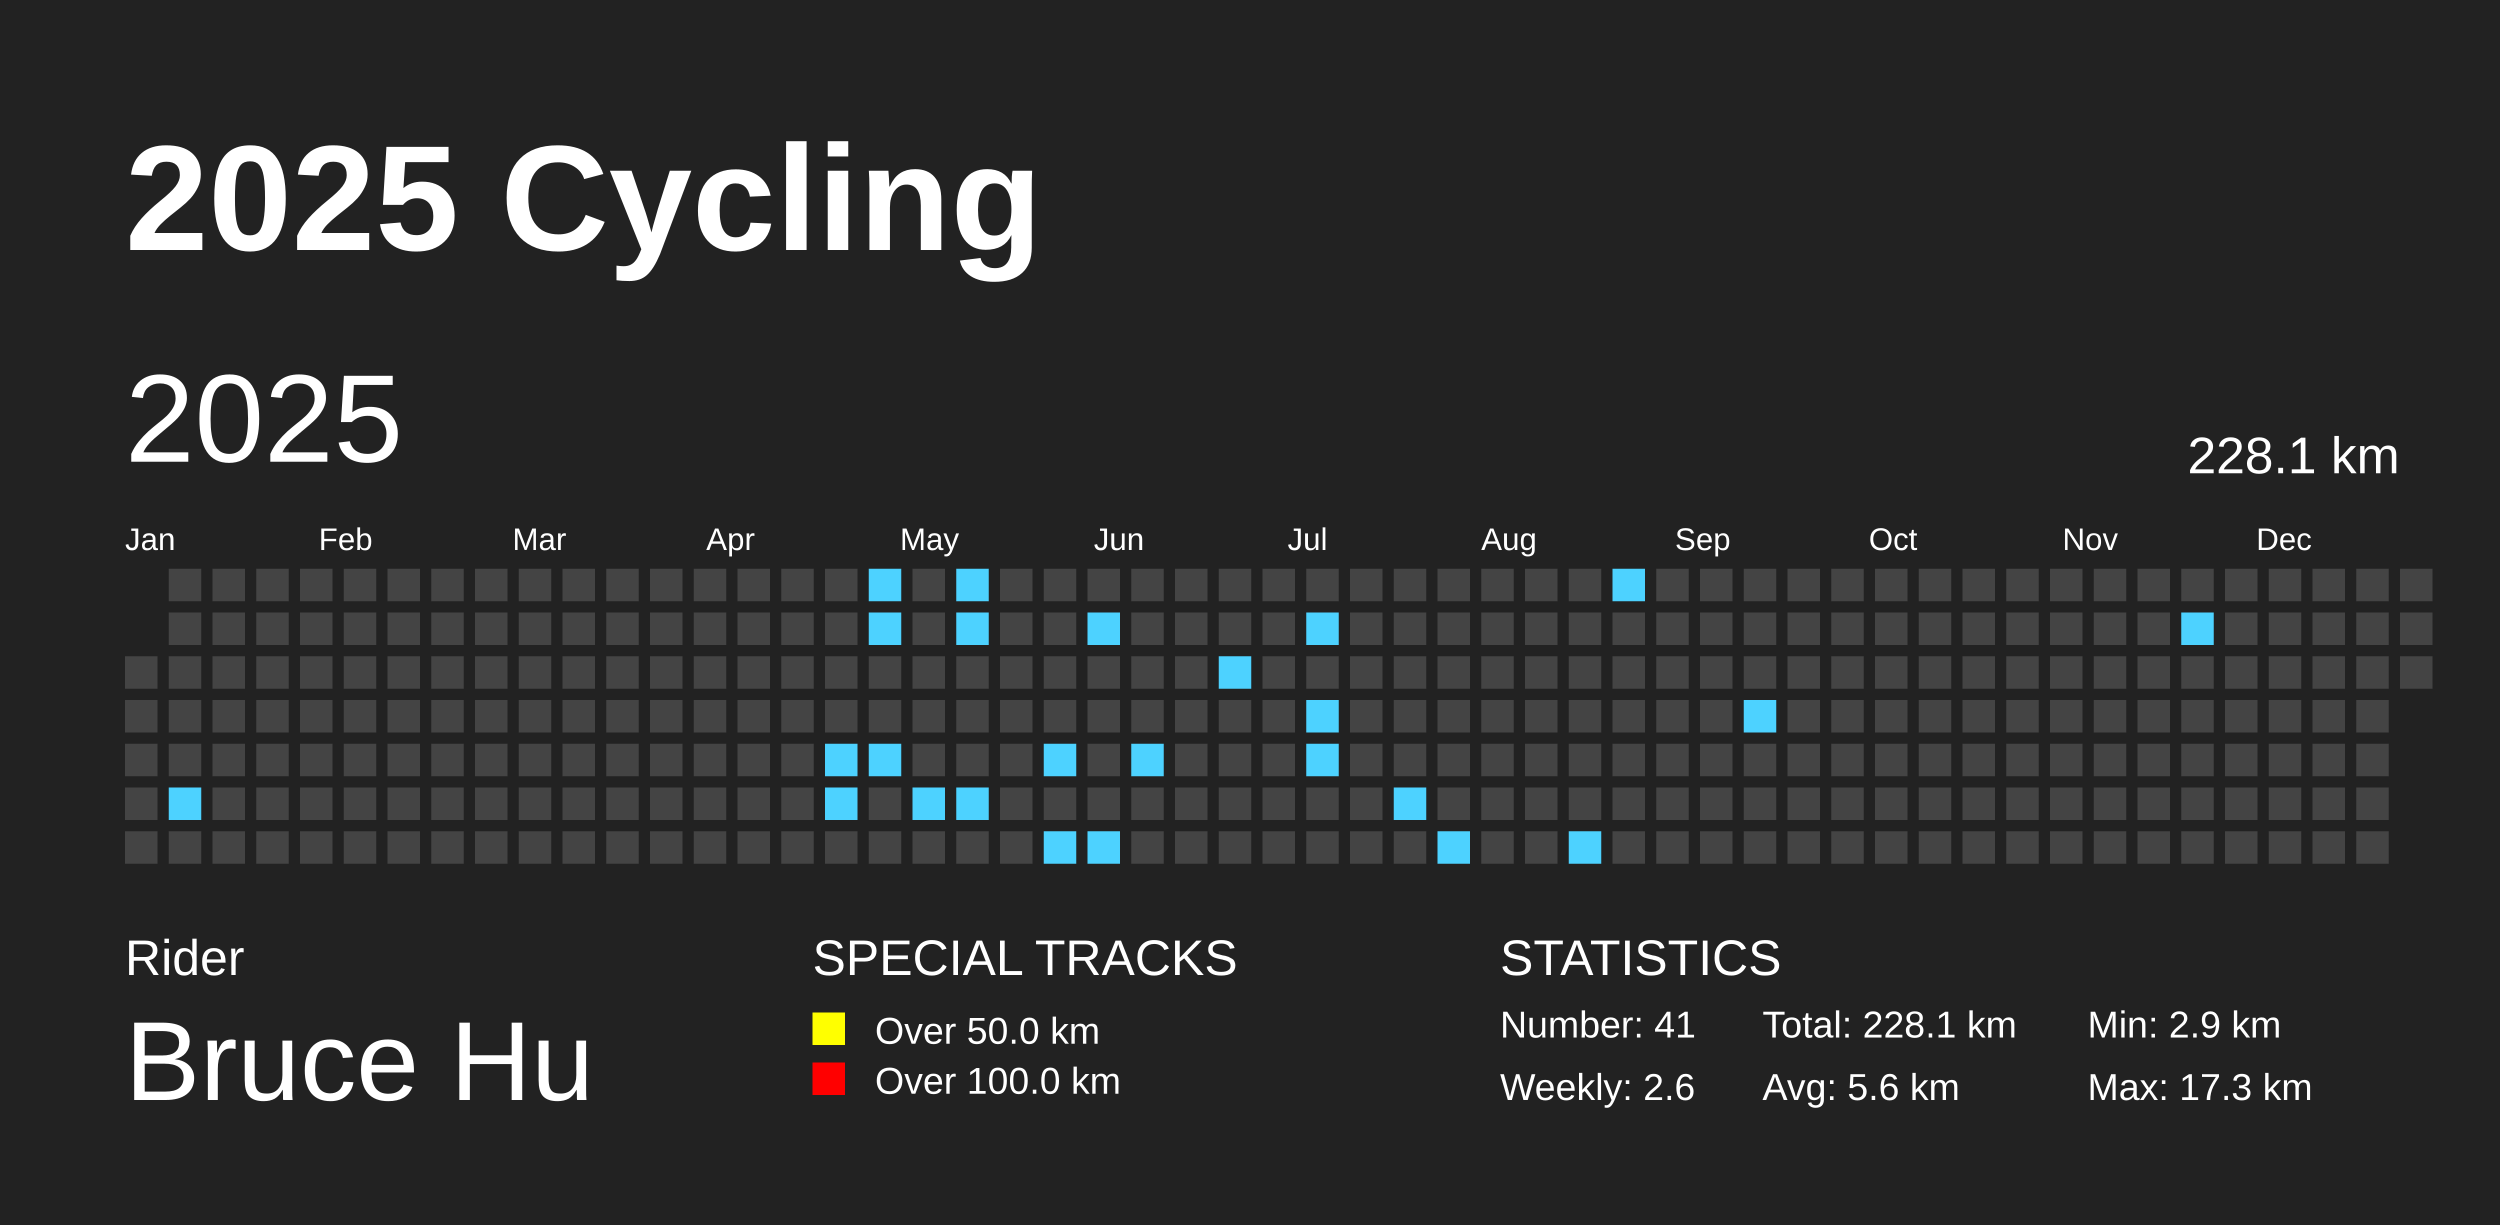
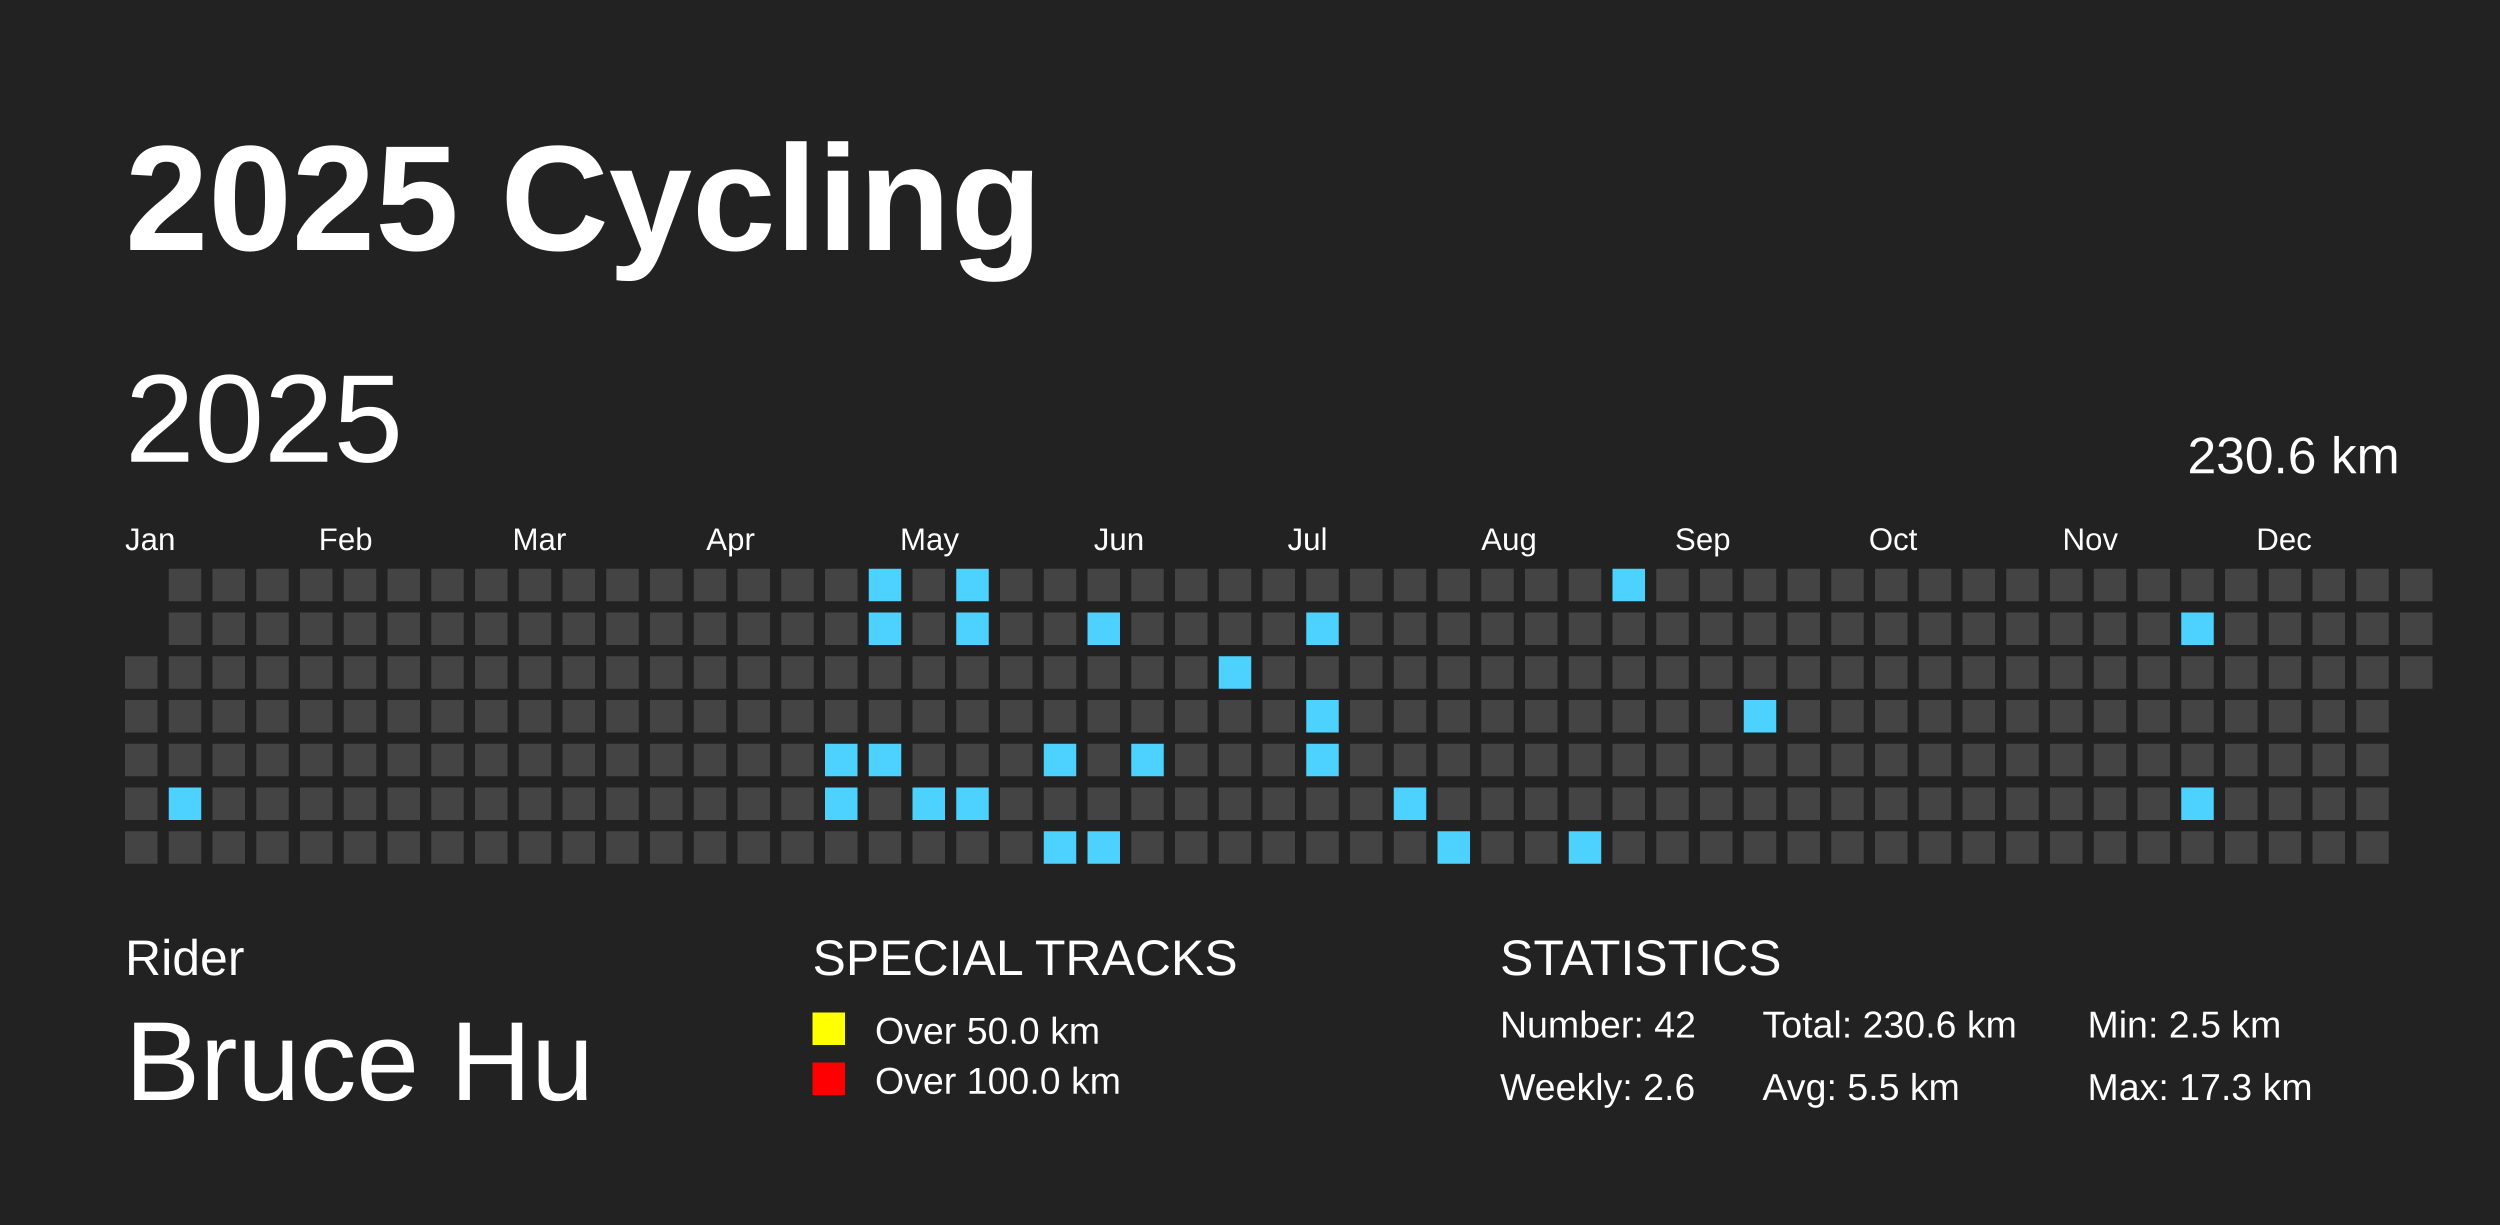
<svg xmlns="http://www.w3.org/2000/svg" baseProfile="full" height="98mm" version="1.1" viewBox="0,0,200,98" width="200mm">
  <defs />
  <rect fill="#222222" height="98" width="200" x="0" y="0" />
  <text fill="#FFFFFF" style="font-size:12px; font-family:Arial; font-weight:bold;" x="10" y="20">2025 Cycling</text>
  <text fill="#FFFFFF" style="font-size:4px; font-family:Arial" x="10" y="78">Rider</text>
  <text fill="#FFFFFF" style="font-size:9px; font-family:Arial" x="10" y="88">Bruce Hu</text>
  <text fill="#FFFFFF" style="font-size:4px; font-family:Arial" x="65" y="78">SPECIAL TRACKS</text>
  <rect fill="yellow" height="2.6" width="2.6" x="65" y="81" />
  <text fill="#FFFFFF" style="font-size:3px; font-family:Arial" x="70" y="83.5">Over 50.0 km</text>
  <rect fill="red" height="2.6" width="2.6" x="65" y="85" />
  <text fill="#FFFFFF" style="font-size:3px; font-family:Arial" x="70" y="87.5">Over 100.0 km</text>
  <text fill="#FFFFFF" style="font-size:4px; font-family:Arial" x="120" y="78">STATISTICS</text>
-   <text fill="#FFFFFF" style="font-size:3px; font-family:Arial" x="120" y="83">Number: 41</text>
+   <text fill="#FFFFFF" style="font-size:3px; font-family:Arial" x="120" y="83">Number: 42</text>
  <text fill="#FFFFFF" style="font-size:3px; font-family:Arial" x="120" y="88">Weekly: 2.6</text>
-   <text fill="#FFFFFF" style="font-size:3px; font-family:Arial" x="141" y="83">Total: 228.1 km</text>
-   <text fill="#FFFFFF" style="font-size:3px; font-family:Arial" x="141" y="88">Avg: 5.6 km</text>
-   <text fill="#FFFFFF" style="font-size:3px; font-family:Arial" x="167" y="83">Min: 2.9 km</text>
+   <text fill="#FFFFFF" style="font-size:3px; font-family:Arial" x="141" y="83">Total: 230.6 km</text>
+   <text fill="#FFFFFF" style="font-size:3px; font-family:Arial" x="141" y="88">Avg: 5.5 km</text>
+   <text fill="#FFFFFF" style="font-size:3px; font-family:Arial" x="167" y="83">Min: 2.5 km</text>
  <text fill="#FFFFFF" style="font-size:3px; font-family:Arial" x="167" y="88">Max: 17.3 km</text>
  <text dominant-baseline="hanging" fill="#FFFFFF" style="font-size:10.0px; font-family:Arial;" x="10" y="30">2025</text>
-   <text dominant-baseline="hanging" fill="#FFFFFF" style="font-size:4.125px; font-family:Arial;" x="175" y="35">228.1 km</text>
+   <text dominant-baseline="hanging" fill="#FFFFFF" style="font-size:4.125px; font-family:Arial;" x="175" y="35">230.6 km</text>
  <text fill="#FFFFFF" style="font-size:2.5px; font-family:Arial" x="10.0" y="44">Jan</text>
  <text fill="#FFFFFF" style="font-size:2.5px; font-family:Arial" x="25.5" y="44">Feb</text>
  <text fill="#FFFFFF" style="font-size:2.5px; font-family:Arial" x="41.0" y="44">Mar</text>
  <text fill="#FFFFFF" style="font-size:2.5px; font-family:Arial" x="56.5" y="44">Apr</text>
  <text fill="#FFFFFF" style="font-size:2.5px; font-family:Arial" x="72.0" y="44">May</text>
  <text fill="#FFFFFF" style="font-size:2.5px; font-family:Arial" x="87.5" y="44">Jun</text>
  <text fill="#FFFFFF" style="font-size:2.5px; font-family:Arial" x="103.0" y="44">Jul</text>
  <text fill="#FFFFFF" style="font-size:2.5px; font-family:Arial" x="118.5" y="44">Aug</text>
  <text fill="#FFFFFF" style="font-size:2.5px; font-family:Arial" x="134.0" y="44">Sep</text>
  <text fill="#FFFFFF" style="font-size:2.5px; font-family:Arial" x="149.5" y="44">Oct</text>
  <text fill="#FFFFFF" style="font-size:2.5px; font-family:Arial" x="165.0" y="44">Nov</text>
  <text fill="#FFFFFF" style="font-size:2.5px; font-family:Arial" x="180.5" y="44">Dec</text>
  <rect fill="#444444" height="2.6" width="2.6" x="10.0" y="52.5" />
  <rect fill="#444444" height="2.6" width="2.6" x="10.0" y="56.0" />
  <rect fill="#444444" height="2.6" width="2.6" x="10.0" y="59.5" />
  <rect fill="#444444" height="2.6" width="2.6" x="10.0" y="63.0" />
  <rect fill="#444444" height="2.6" width="2.6" x="10.0" y="66.5" />
  <rect fill="#444444" height="2.6" width="2.6" x="13.5" y="45.5" />
  <rect fill="#444444" height="2.6" width="2.6" x="13.5" y="49.0" />
  <rect fill="#444444" height="2.6" width="2.6" x="13.5" y="52.5" />
  <rect fill="#444444" height="2.6" width="2.6" x="13.5" y="56.0" />
  <rect fill="#444444" height="2.6" width="2.6" x="13.5" y="59.5" />
  <rect fill="#4DD2FF" height="2.6" width="2.6" x="13.5" y="63.0" />
  <rect fill="#444444" height="2.6" width="2.6" x="13.5" y="66.5" />
  <rect fill="#444444" height="2.6" width="2.6" x="17.0" y="45.5" />
  <rect fill="#444444" height="2.6" width="2.6" x="17.0" y="49.0" />
  <rect fill="#444444" height="2.6" width="2.6" x="17.0" y="52.5" />
  <rect fill="#444444" height="2.6" width="2.6" x="17.0" y="56.0" />
  <rect fill="#444444" height="2.6" width="2.6" x="17.0" y="59.5" />
  <rect fill="#444444" height="2.6" width="2.6" x="17.0" y="63.0" />
  <rect fill="#444444" height="2.6" width="2.6" x="17.0" y="66.5" />
  <rect fill="#444444" height="2.6" width="2.6" x="20.5" y="45.5" />
  <rect fill="#444444" height="2.6" width="2.6" x="20.5" y="49.0" />
  <rect fill="#444444" height="2.6" width="2.6" x="20.5" y="52.5" />
  <rect fill="#444444" height="2.6" width="2.6" x="20.5" y="56.0" />
  <rect fill="#444444" height="2.6" width="2.6" x="20.5" y="59.5" />
  <rect fill="#444444" height="2.6" width="2.6" x="20.5" y="63.0" />
  <rect fill="#444444" height="2.6" width="2.6" x="20.5" y="66.5" />
  <rect fill="#444444" height="2.6" width="2.6" x="24.0" y="45.5" />
  <rect fill="#444444" height="2.6" width="2.6" x="24.0" y="49.0" />
  <rect fill="#444444" height="2.6" width="2.6" x="24.0" y="52.5" />
  <rect fill="#444444" height="2.6" width="2.6" x="24.0" y="56.0" />
  <rect fill="#444444" height="2.6" width="2.6" x="24.0" y="59.5" />
  <rect fill="#444444" height="2.6" width="2.6" x="24.0" y="63.0" />
  <rect fill="#444444" height="2.6" width="2.6" x="24.0" y="66.5" />
  <rect fill="#444444" height="2.6" width="2.6" x="27.5" y="45.5" />
  <rect fill="#444444" height="2.6" width="2.6" x="27.5" y="49.0" />
  <rect fill="#444444" height="2.6" width="2.6" x="27.5" y="52.5" />
  <rect fill="#444444" height="2.6" width="2.6" x="27.5" y="56.0" />
  <rect fill="#444444" height="2.6" width="2.6" x="27.5" y="59.5" />
  <rect fill="#444444" height="2.6" width="2.6" x="27.5" y="63.0" />
  <rect fill="#444444" height="2.6" width="2.6" x="27.5" y="66.5" />
  <rect fill="#444444" height="2.6" width="2.6" x="31.0" y="45.5" />
  <rect fill="#444444" height="2.6" width="2.6" x="31.0" y="49.0" />
  <rect fill="#444444" height="2.6" width="2.6" x="31.0" y="52.5" />
  <rect fill="#444444" height="2.6" width="2.6" x="31.0" y="56.0" />
  <rect fill="#444444" height="2.6" width="2.6" x="31.0" y="59.5" />
  <rect fill="#444444" height="2.6" width="2.6" x="31.0" y="63.0" />
  <rect fill="#444444" height="2.6" width="2.6" x="31.0" y="66.5" />
  <rect fill="#444444" height="2.6" width="2.6" x="34.5" y="45.5" />
  <rect fill="#444444" height="2.6" width="2.6" x="34.5" y="49.0" />
  <rect fill="#444444" height="2.6" width="2.6" x="34.5" y="52.5" />
  <rect fill="#444444" height="2.6" width="2.6" x="34.5" y="56.0" />
  <rect fill="#444444" height="2.6" width="2.6" x="34.5" y="59.5" />
  <rect fill="#444444" height="2.6" width="2.6" x="34.5" y="63.0" />
  <rect fill="#444444" height="2.6" width="2.6" x="34.5" y="66.5" />
  <rect fill="#444444" height="2.6" width="2.6" x="38.0" y="45.5" />
  <rect fill="#444444" height="2.6" width="2.6" x="38.0" y="49.0" />
  <rect fill="#444444" height="2.6" width="2.6" x="38.0" y="52.5" />
  <rect fill="#444444" height="2.6" width="2.6" x="38.0" y="56.0" />
  <rect fill="#444444" height="2.6" width="2.6" x="38.0" y="59.5" />
  <rect fill="#444444" height="2.6" width="2.6" x="38.0" y="63.0" />
  <rect fill="#444444" height="2.6" width="2.6" x="38.0" y="66.5" />
  <rect fill="#444444" height="2.6" width="2.6" x="41.5" y="45.5" />
  <rect fill="#444444" height="2.6" width="2.6" x="41.5" y="49.0" />
  <rect fill="#444444" height="2.6" width="2.6" x="41.5" y="52.5" />
  <rect fill="#444444" height="2.6" width="2.6" x="41.5" y="56.0" />
  <rect fill="#444444" height="2.6" width="2.6" x="41.5" y="59.5" />
  <rect fill="#444444" height="2.6" width="2.6" x="41.5" y="63.0" />
  <rect fill="#444444" height="2.6" width="2.6" x="41.5" y="66.5" />
  <rect fill="#444444" height="2.6" width="2.6" x="45.0" y="45.5" />
  <rect fill="#444444" height="2.6" width="2.6" x="45.0" y="49.0" />
  <rect fill="#444444" height="2.6" width="2.6" x="45.0" y="52.5" />
  <rect fill="#444444" height="2.6" width="2.6" x="45.0" y="56.0" />
  <rect fill="#444444" height="2.6" width="2.6" x="45.0" y="59.5" />
  <rect fill="#444444" height="2.6" width="2.6" x="45.0" y="63.0" />
  <rect fill="#444444" height="2.6" width="2.6" x="45.0" y="66.5" />
  <rect fill="#444444" height="2.6" width="2.6" x="48.5" y="45.5" />
  <rect fill="#444444" height="2.6" width="2.6" x="48.5" y="49.0" />
  <rect fill="#444444" height="2.6" width="2.6" x="48.5" y="52.5" />
  <rect fill="#444444" height="2.6" width="2.6" x="48.5" y="56.0" />
  <rect fill="#444444" height="2.6" width="2.6" x="48.5" y="59.5" />
  <rect fill="#444444" height="2.6" width="2.6" x="48.5" y="63.0" />
  <rect fill="#444444" height="2.6" width="2.6" x="48.5" y="66.5" />
  <rect fill="#444444" height="2.6" width="2.6" x="52.0" y="45.5" />
  <rect fill="#444444" height="2.6" width="2.6" x="52.0" y="49.0" />
  <rect fill="#444444" height="2.6" width="2.6" x="52.0" y="52.5" />
  <rect fill="#444444" height="2.6" width="2.6" x="52.0" y="56.0" />
  <rect fill="#444444" height="2.6" width="2.6" x="52.0" y="59.5" />
  <rect fill="#444444" height="2.6" width="2.6" x="52.0" y="63.0" />
  <rect fill="#444444" height="2.6" width="2.6" x="52.0" y="66.5" />
  <rect fill="#444444" height="2.6" width="2.6" x="55.5" y="45.5" />
  <rect fill="#444444" height="2.6" width="2.6" x="55.5" y="49.0" />
  <rect fill="#444444" height="2.6" width="2.6" x="55.5" y="52.5" />
  <rect fill="#444444" height="2.6" width="2.6" x="55.5" y="56.0" />
  <rect fill="#444444" height="2.6" width="2.6" x="55.5" y="59.5" />
  <rect fill="#444444" height="2.6" width="2.6" x="55.5" y="63.0" />
  <rect fill="#444444" height="2.6" width="2.6" x="55.5" y="66.5" />
  <rect fill="#444444" height="2.6" width="2.6" x="59.0" y="45.5" />
  <rect fill="#444444" height="2.6" width="2.6" x="59.0" y="49.0" />
  <rect fill="#444444" height="2.6" width="2.6" x="59.0" y="52.5" />
  <rect fill="#444444" height="2.6" width="2.6" x="59.0" y="56.0" />
  <rect fill="#444444" height="2.6" width="2.6" x="59.0" y="59.5" />
  <rect fill="#444444" height="2.6" width="2.6" x="59.0" y="63.0" />
  <rect fill="#444444" height="2.6" width="2.6" x="59.0" y="66.5" />
  <rect fill="#444444" height="2.6" width="2.6" x="62.5" y="45.5" />
  <rect fill="#444444" height="2.6" width="2.6" x="62.5" y="49.0" />
  <rect fill="#444444" height="2.6" width="2.6" x="62.5" y="52.5" />
  <rect fill="#444444" height="2.6" width="2.6" x="62.5" y="56.0" />
  <rect fill="#444444" height="2.6" width="2.6" x="62.5" y="59.5" />
  <rect fill="#444444" height="2.6" width="2.6" x="62.5" y="63.0" />
  <rect fill="#444444" height="2.6" width="2.6" x="62.5" y="66.5" />
  <rect fill="#444444" height="2.6" width="2.6" x="66.0" y="45.5" />
  <rect fill="#444444" height="2.6" width="2.6" x="66.0" y="49.0" />
  <rect fill="#444444" height="2.6" width="2.6" x="66.0" y="52.5" />
  <rect fill="#444444" height="2.6" width="2.6" x="66.0" y="56.0" />
  <rect fill="#4DD2FF" height="2.6" width="2.6" x="66.0" y="59.5" />
  <rect fill="#4DD2FF" height="2.6" width="2.6" x="66.0" y="63.0" />
  <rect fill="#444444" height="2.6" width="2.6" x="66.0" y="66.5" />
  <rect fill="#4DD2FF" height="2.6" width="2.6" x="69.5" y="45.5" />
  <rect fill="#4DD2FF" height="2.6" width="2.6" x="69.5" y="49.0" />
  <rect fill="#444444" height="2.6" width="2.6" x="69.5" y="52.5" />
  <rect fill="#444444" height="2.6" width="2.6" x="69.5" y="56.0" />
  <rect fill="#4DD2FF" height="2.6" width="2.6" x="69.5" y="59.5" />
  <rect fill="#444444" height="2.6" width="2.6" x="69.5" y="63.0" />
  <rect fill="#444444" height="2.6" width="2.6" x="69.5" y="66.5" />
  <rect fill="#444444" height="2.6" width="2.6" x="73.0" y="45.5" />
  <rect fill="#444444" height="2.6" width="2.6" x="73.0" y="49.0" />
  <rect fill="#444444" height="2.6" width="2.6" x="73.0" y="52.5" />
  <rect fill="#444444" height="2.6" width="2.6" x="73.0" y="56.0" />
  <rect fill="#444444" height="2.6" width="2.6" x="73.0" y="59.5" />
  <rect fill="#4DD2FF" height="2.6" width="2.6" x="73.0" y="63.0" />
  <rect fill="#444444" height="2.6" width="2.6" x="73.0" y="66.5" />
  <rect fill="#4DD2FF" height="2.6" width="2.6" x="76.5" y="45.5" />
  <rect fill="#4DD2FF" height="2.6" width="2.6" x="76.5" y="49.0" />
  <rect fill="#444444" height="2.6" width="2.6" x="76.5" y="52.5" />
  <rect fill="#444444" height="2.6" width="2.6" x="76.5" y="56.0" />
  <rect fill="#444444" height="2.6" width="2.6" x="76.5" y="59.5" />
  <rect fill="#4DD2FF" height="2.6" width="2.6" x="76.5" y="63.0" />
  <rect fill="#444444" height="2.6" width="2.6" x="76.5" y="66.5" />
  <rect fill="#444444" height="2.6" width="2.6" x="80.0" y="45.5" />
  <rect fill="#444444" height="2.6" width="2.6" x="80.0" y="49.0" />
  <rect fill="#444444" height="2.6" width="2.6" x="80.0" y="52.5" />
  <rect fill="#444444" height="2.6" width="2.6" x="80.0" y="56.0" />
  <rect fill="#444444" height="2.6" width="2.6" x="80.0" y="59.5" />
  <rect fill="#444444" height="2.6" width="2.6" x="80.0" y="63.0" />
  <rect fill="#444444" height="2.6" width="2.6" x="80.0" y="66.5" />
  <rect fill="#444444" height="2.6" width="2.6" x="83.5" y="45.5" />
  <rect fill="#444444" height="2.6" width="2.6" x="83.5" y="49.0" />
  <rect fill="#444444" height="2.6" width="2.6" x="83.5" y="52.5" />
  <rect fill="#444444" height="2.6" width="2.6" x="83.5" y="56.0" />
  <rect fill="#4DD2FF" height="2.6" width="2.6" x="83.5" y="59.5" />
  <rect fill="#444444" height="2.6" width="2.6" x="83.5" y="63.0" />
  <rect fill="#4DD2FF" height="2.6" width="2.6" x="83.5" y="66.5" />
  <rect fill="#444444" height="2.6" width="2.6" x="87.0" y="45.5" />
  <rect fill="#4DD2FF" height="2.6" width="2.6" x="87.0" y="49.0" />
  <rect fill="#444444" height="2.6" width="2.6" x="87.0" y="52.5" />
  <rect fill="#444444" height="2.6" width="2.6" x="87.0" y="56.0" />
  <rect fill="#444444" height="2.6" width="2.6" x="87.0" y="59.5" />
  <rect fill="#444444" height="2.6" width="2.6" x="87.0" y="63.0" />
  <rect fill="#4DD2FF" height="2.6" width="2.6" x="87.0" y="66.5" />
  <rect fill="#444444" height="2.6" width="2.6" x="90.5" y="45.5" />
  <rect fill="#444444" height="2.6" width="2.6" x="90.5" y="49.0" />
  <rect fill="#444444" height="2.6" width="2.6" x="90.5" y="52.5" />
  <rect fill="#444444" height="2.6" width="2.6" x="90.5" y="56.0" />
  <rect fill="#4DD2FF" height="2.6" width="2.6" x="90.5" y="59.5" />
  <rect fill="#444444" height="2.6" width="2.6" x="90.5" y="63.0" />
  <rect fill="#444444" height="2.6" width="2.6" x="90.5" y="66.5" />
  <rect fill="#444444" height="2.6" width="2.6" x="94.0" y="45.5" />
  <rect fill="#444444" height="2.6" width="2.6" x="94.0" y="49.0" />
  <rect fill="#444444" height="2.6" width="2.6" x="94.0" y="52.5" />
  <rect fill="#444444" height="2.6" width="2.6" x="94.0" y="56.0" />
  <rect fill="#444444" height="2.6" width="2.6" x="94.0" y="59.5" />
  <rect fill="#444444" height="2.6" width="2.6" x="94.0" y="63.0" />
  <rect fill="#444444" height="2.6" width="2.6" x="94.0" y="66.5" />
  <rect fill="#444444" height="2.6" width="2.6" x="97.5" y="45.5" />
  <rect fill="#444444" height="2.6" width="2.6" x="97.5" y="49.0" />
  <rect fill="#4DD2FF" height="2.6" width="2.6" x="97.5" y="52.5" />
  <rect fill="#444444" height="2.6" width="2.6" x="97.5" y="56.0" />
  <rect fill="#444444" height="2.6" width="2.6" x="97.5" y="59.5" />
  <rect fill="#444444" height="2.6" width="2.6" x="97.5" y="63.0" />
  <rect fill="#444444" height="2.6" width="2.6" x="97.5" y="66.5" />
  <rect fill="#444444" height="2.6" width="2.6" x="101.0" y="45.5" />
  <rect fill="#444444" height="2.6" width="2.6" x="101.0" y="49.0" />
  <rect fill="#444444" height="2.6" width="2.6" x="101.0" y="52.5" />
  <rect fill="#444444" height="2.6" width="2.6" x="101.0" y="56.0" />
  <rect fill="#444444" height="2.6" width="2.6" x="101.0" y="59.5" />
  <rect fill="#444444" height="2.6" width="2.6" x="101.0" y="63.0" />
  <rect fill="#444444" height="2.6" width="2.6" x="101.0" y="66.5" />
  <rect fill="#444444" height="2.6" width="2.6" x="104.5" y="45.5" />
  <rect fill="#4DD2FF" height="2.6" width="2.6" x="104.5" y="49.0" />
  <rect fill="#444444" height="2.6" width="2.6" x="104.5" y="52.5" />
  <rect fill="#4DD2FF" height="2.6" width="2.6" x="104.5" y="56.0" />
  <rect fill="#4DD2FF" height="2.6" width="2.6" x="104.5" y="59.5" />
  <rect fill="#444444" height="2.6" width="2.6" x="104.5" y="63.0" />
  <rect fill="#444444" height="2.6" width="2.6" x="104.5" y="66.5" />
  <rect fill="#444444" height="2.6" width="2.6" x="108.0" y="45.5" />
  <rect fill="#444444" height="2.6" width="2.6" x="108.0" y="49.0" />
  <rect fill="#444444" height="2.6" width="2.6" x="108.0" y="52.5" />
  <rect fill="#444444" height="2.6" width="2.6" x="108.0" y="56.0" />
  <rect fill="#444444" height="2.6" width="2.6" x="108.0" y="59.5" />
  <rect fill="#444444" height="2.6" width="2.6" x="108.0" y="63.0" />
  <rect fill="#444444" height="2.6" width="2.6" x="108.0" y="66.5" />
  <rect fill="#444444" height="2.6" width="2.6" x="111.5" y="45.5" />
  <rect fill="#444444" height="2.6" width="2.6" x="111.5" y="49.0" />
  <rect fill="#444444" height="2.6" width="2.6" x="111.5" y="52.5" />
  <rect fill="#444444" height="2.6" width="2.6" x="111.5" y="56.0" />
  <rect fill="#444444" height="2.6" width="2.6" x="111.5" y="59.5" />
  <rect fill="#4DD2FF" height="2.6" width="2.6" x="111.5" y="63.0" />
  <rect fill="#444444" height="2.6" width="2.6" x="111.5" y="66.5" />
  <rect fill="#444444" height="2.6" width="2.6" x="115.0" y="45.5" />
  <rect fill="#444444" height="2.6" width="2.6" x="115.0" y="49.0" />
  <rect fill="#444444" height="2.6" width="2.6" x="115.0" y="52.5" />
  <rect fill="#444444" height="2.6" width="2.6" x="115.0" y="56.0" />
  <rect fill="#444444" height="2.6" width="2.6" x="115.0" y="59.5" />
  <rect fill="#444444" height="2.6" width="2.6" x="115.0" y="63.0" />
  <rect fill="#4DD2FF" height="2.6" width="2.6" x="115.0" y="66.5" />
  <rect fill="#444444" height="2.6" width="2.6" x="118.5" y="45.5" />
  <rect fill="#444444" height="2.6" width="2.6" x="118.5" y="49.0" />
  <rect fill="#444444" height="2.6" width="2.6" x="118.5" y="52.5" />
  <rect fill="#444444" height="2.6" width="2.6" x="118.5" y="56.0" />
  <rect fill="#444444" height="2.6" width="2.6" x="118.5" y="59.5" />
  <rect fill="#444444" height="2.6" width="2.6" x="118.5" y="63.0" />
  <rect fill="#444444" height="2.6" width="2.6" x="118.5" y="66.5" />
  <rect fill="#444444" height="2.6" width="2.6" x="122.0" y="45.5" />
  <rect fill="#444444" height="2.6" width="2.6" x="122.0" y="49.0" />
  <rect fill="#444444" height="2.6" width="2.6" x="122.0" y="52.5" />
  <rect fill="#444444" height="2.6" width="2.6" x="122.0" y="56.0" />
  <rect fill="#444444" height="2.6" width="2.6" x="122.0" y="59.5" />
  <rect fill="#444444" height="2.6" width="2.6" x="122.0" y="63.0" />
  <rect fill="#444444" height="2.6" width="2.6" x="122.0" y="66.5" />
  <rect fill="#444444" height="2.6" width="2.6" x="125.5" y="45.5" />
  <rect fill="#444444" height="2.6" width="2.6" x="125.5" y="49.0" />
  <rect fill="#444444" height="2.6" width="2.6" x="125.5" y="52.5" />
  <rect fill="#444444" height="2.6" width="2.6" x="125.5" y="56.0" />
  <rect fill="#444444" height="2.6" width="2.6" x="125.5" y="59.5" />
  <rect fill="#444444" height="2.6" width="2.6" x="125.5" y="63.0" />
  <rect fill="#4DD2FF" height="2.6" width="2.6" x="125.5" y="66.5" />
  <rect fill="#4DD2FF" height="2.6" width="2.6" x="129.0" y="45.5" />
  <rect fill="#444444" height="2.6" width="2.6" x="129.0" y="49.0" />
  <rect fill="#444444" height="2.6" width="2.6" x="129.0" y="52.5" />
  <rect fill="#444444" height="2.6" width="2.6" x="129.0" y="56.0" />
  <rect fill="#444444" height="2.6" width="2.6" x="129.0" y="59.5" />
  <rect fill="#444444" height="2.6" width="2.6" x="129.0" y="63.0" />
  <rect fill="#444444" height="2.6" width="2.6" x="129.0" y="66.5" />
  <rect fill="#444444" height="2.6" width="2.6" x="132.5" y="45.5" />
  <rect fill="#444444" height="2.6" width="2.6" x="132.5" y="49.0" />
  <rect fill="#444444" height="2.6" width="2.6" x="132.5" y="52.5" />
  <rect fill="#444444" height="2.6" width="2.6" x="132.5" y="56.0" />
  <rect fill="#444444" height="2.6" width="2.6" x="132.5" y="59.5" />
  <rect fill="#444444" height="2.6" width="2.6" x="132.5" y="63.0" />
  <rect fill="#444444" height="2.6" width="2.6" x="132.5" y="66.5" />
  <rect fill="#444444" height="2.6" width="2.6" x="136.0" y="45.5" />
  <rect fill="#444444" height="2.6" width="2.6" x="136.0" y="49.0" />
  <rect fill="#444444" height="2.6" width="2.6" x="136.0" y="52.5" />
  <rect fill="#444444" height="2.6" width="2.6" x="136.0" y="56.0" />
  <rect fill="#444444" height="2.6" width="2.6" x="136.0" y="59.5" />
  <rect fill="#444444" height="2.6" width="2.6" x="136.0" y="63.0" />
  <rect fill="#444444" height="2.6" width="2.6" x="136.0" y="66.5" />
  <rect fill="#444444" height="2.6" width="2.6" x="139.5" y="45.5" />
  <rect fill="#444444" height="2.6" width="2.6" x="139.5" y="49.0" />
  <rect fill="#444444" height="2.6" width="2.6" x="139.5" y="52.5" />
  <rect fill="#4DD2FF" height="2.6" width="2.6" x="139.5" y="56.0" />
  <rect fill="#444444" height="2.6" width="2.6" x="139.5" y="59.5" />
  <rect fill="#444444" height="2.6" width="2.6" x="139.5" y="63.0" />
  <rect fill="#444444" height="2.6" width="2.6" x="139.5" y="66.5" />
  <rect fill="#444444" height="2.6" width="2.6" x="143.0" y="45.5" />
  <rect fill="#444444" height="2.6" width="2.6" x="143.0" y="49.0" />
  <rect fill="#444444" height="2.6" width="2.6" x="143.0" y="52.5" />
  <rect fill="#444444" height="2.6" width="2.6" x="143.0" y="56.0" />
  <rect fill="#444444" height="2.6" width="2.6" x="143.0" y="59.5" />
  <rect fill="#444444" height="2.6" width="2.6" x="143.0" y="63.0" />
  <rect fill="#444444" height="2.6" width="2.6" x="143.0" y="66.5" />
  <rect fill="#444444" height="2.6" width="2.6" x="146.5" y="45.5" />
  <rect fill="#444444" height="2.6" width="2.6" x="146.5" y="49.0" />
  <rect fill="#444444" height="2.6" width="2.6" x="146.5" y="52.5" />
  <rect fill="#444444" height="2.6" width="2.6" x="146.5" y="56.0" />
  <rect fill="#444444" height="2.6" width="2.6" x="146.5" y="59.5" />
  <rect fill="#444444" height="2.6" width="2.6" x="146.5" y="63.0" />
  <rect fill="#444444" height="2.6" width="2.6" x="146.5" y="66.5" />
  <rect fill="#444444" height="2.6" width="2.6" x="150.0" y="45.5" />
  <rect fill="#444444" height="2.6" width="2.6" x="150.0" y="49.0" />
  <rect fill="#444444" height="2.6" width="2.6" x="150.0" y="52.5" />
  <rect fill="#444444" height="2.6" width="2.6" x="150.0" y="56.0" />
  <rect fill="#444444" height="2.6" width="2.6" x="150.0" y="59.5" />
  <rect fill="#444444" height="2.6" width="2.6" x="150.0" y="63.0" />
  <rect fill="#444444" height="2.6" width="2.6" x="150.0" y="66.5" />
  <rect fill="#444444" height="2.6" width="2.6" x="153.5" y="45.5" />
  <rect fill="#444444" height="2.6" width="2.6" x="153.5" y="49.0" />
  <rect fill="#444444" height="2.6" width="2.6" x="153.5" y="52.5" />
  <rect fill="#444444" height="2.6" width="2.6" x="153.5" y="56.0" />
  <rect fill="#444444" height="2.6" width="2.6" x="153.5" y="59.5" />
  <rect fill="#444444" height="2.6" width="2.6" x="153.5" y="63.0" />
  <rect fill="#444444" height="2.6" width="2.6" x="153.5" y="66.5" />
  <rect fill="#444444" height="2.6" width="2.6" x="157.0" y="45.5" />
  <rect fill="#444444" height="2.6" width="2.6" x="157.0" y="49.0" />
  <rect fill="#444444" height="2.6" width="2.6" x="157.0" y="52.5" />
  <rect fill="#444444" height="2.6" width="2.6" x="157.0" y="56.0" />
  <rect fill="#444444" height="2.6" width="2.6" x="157.0" y="59.5" />
  <rect fill="#444444" height="2.6" width="2.6" x="157.0" y="63.0" />
  <rect fill="#444444" height="2.6" width="2.6" x="157.0" y="66.5" />
  <rect fill="#444444" height="2.6" width="2.6" x="160.5" y="45.5" />
  <rect fill="#444444" height="2.6" width="2.6" x="160.5" y="49.0" />
  <rect fill="#444444" height="2.6" width="2.6" x="160.5" y="52.5" />
  <rect fill="#444444" height="2.6" width="2.6" x="160.5" y="56.0" />
  <rect fill="#444444" height="2.6" width="2.6" x="160.5" y="59.5" />
  <rect fill="#444444" height="2.6" width="2.6" x="160.5" y="63.0" />
  <rect fill="#444444" height="2.6" width="2.6" x="160.5" y="66.5" />
  <rect fill="#444444" height="2.6" width="2.6" x="164.0" y="45.5" />
  <rect fill="#444444" height="2.6" width="2.6" x="164.0" y="49.0" />
  <rect fill="#444444" height="2.6" width="2.6" x="164.0" y="52.5" />
  <rect fill="#444444" height="2.6" width="2.6" x="164.0" y="56.0" />
  <rect fill="#444444" height="2.6" width="2.6" x="164.0" y="59.5" />
  <rect fill="#444444" height="2.6" width="2.6" x="164.0" y="63.0" />
  <rect fill="#444444" height="2.6" width="2.6" x="164.0" y="66.5" />
  <rect fill="#444444" height="2.6" width="2.6" x="167.5" y="45.5" />
  <rect fill="#444444" height="2.6" width="2.6" x="167.5" y="49.0" />
  <rect fill="#444444" height="2.6" width="2.6" x="167.5" y="52.5" />
  <rect fill="#444444" height="2.6" width="2.6" x="167.5" y="56.0" />
  <rect fill="#444444" height="2.6" width="2.6" x="167.5" y="59.5" />
  <rect fill="#444444" height="2.6" width="2.6" x="167.5" y="63.0" />
  <rect fill="#444444" height="2.6" width="2.6" x="167.5" y="66.5" />
  <rect fill="#444444" height="2.6" width="2.6" x="171.0" y="45.5" />
  <rect fill="#444444" height="2.6" width="2.6" x="171.0" y="49.0" />
  <rect fill="#444444" height="2.6" width="2.6" x="171.0" y="52.5" />
  <rect fill="#444444" height="2.6" width="2.6" x="171.0" y="56.0" />
  <rect fill="#444444" height="2.6" width="2.6" x="171.0" y="59.5" />
  <rect fill="#444444" height="2.6" width="2.6" x="171.0" y="63.0" />
  <rect fill="#444444" height="2.6" width="2.6" x="171.0" y="66.5" />
  <rect fill="#444444" height="2.6" width="2.6" x="174.5" y="45.5" />
  <rect fill="#4DD2FF" height="2.6" width="2.6" x="174.5" y="49.0" />
  <rect fill="#444444" height="2.6" width="2.6" x="174.5" y="52.5" />
  <rect fill="#444444" height="2.6" width="2.6" x="174.5" y="56.0" />
  <rect fill="#444444" height="2.6" width="2.6" x="174.5" y="59.5" />
-   <rect fill="#444444" height="2.6" width="2.6" x="174.5" y="63.0" />
+   <rect fill="#4DD2FF" height="2.6" width="2.6" x="174.5" y="63.0" />
  <rect fill="#444444" height="2.6" width="2.6" x="174.5" y="66.5" />
  <rect fill="#444444" height="2.6" width="2.6" x="178.0" y="45.5" />
  <rect fill="#444444" height="2.6" width="2.6" x="178.0" y="49.0" />
  <rect fill="#444444" height="2.6" width="2.6" x="178.0" y="52.5" />
  <rect fill="#444444" height="2.6" width="2.6" x="178.0" y="56.0" />
  <rect fill="#444444" height="2.6" width="2.6" x="178.0" y="59.5" />
  <rect fill="#444444" height="2.6" width="2.6" x="178.0" y="63.0" />
  <rect fill="#444444" height="2.6" width="2.6" x="178.0" y="66.5" />
  <rect fill="#444444" height="2.6" width="2.6" x="181.5" y="45.5" />
  <rect fill="#444444" height="2.6" width="2.6" x="181.5" y="49.0" />
  <rect fill="#444444" height="2.6" width="2.6" x="181.5" y="52.5" />
  <rect fill="#444444" height="2.6" width="2.6" x="181.5" y="56.0" />
  <rect fill="#444444" height="2.6" width="2.6" x="181.5" y="59.5" />
  <rect fill="#444444" height="2.6" width="2.6" x="181.5" y="63.0" />
  <rect fill="#444444" height="2.6" width="2.6" x="181.5" y="66.5" />
  <rect fill="#444444" height="2.6" width="2.6" x="185.0" y="45.5" />
  <rect fill="#444444" height="2.6" width="2.6" x="185.0" y="49.0" />
  <rect fill="#444444" height="2.6" width="2.6" x="185.0" y="52.5" />
  <rect fill="#444444" height="2.6" width="2.6" x="185.0" y="56.0" />
  <rect fill="#444444" height="2.6" width="2.6" x="185.0" y="59.5" />
  <rect fill="#444444" height="2.6" width="2.6" x="185.0" y="63.0" />
  <rect fill="#444444" height="2.6" width="2.6" x="185.0" y="66.5" />
  <rect fill="#444444" height="2.6" width="2.6" x="188.5" y="45.5" />
  <rect fill="#444444" height="2.6" width="2.6" x="188.5" y="49.0" />
  <rect fill="#444444" height="2.6" width="2.6" x="188.5" y="52.5" />
  <rect fill="#444444" height="2.6" width="2.6" x="188.5" y="56.0" />
  <rect fill="#444444" height="2.6" width="2.6" x="188.5" y="59.5" />
  <rect fill="#444444" height="2.6" width="2.6" x="188.5" y="63.0" />
  <rect fill="#444444" height="2.6" width="2.6" x="188.5" y="66.5" />
  <rect fill="#444444" height="2.6" width="2.6" x="192.0" y="45.5" />
  <rect fill="#444444" height="2.6" width="2.6" x="192.0" y="49.0" />
  <rect fill="#444444" height="2.6" width="2.6" x="192.0" y="52.5" />
</svg>
